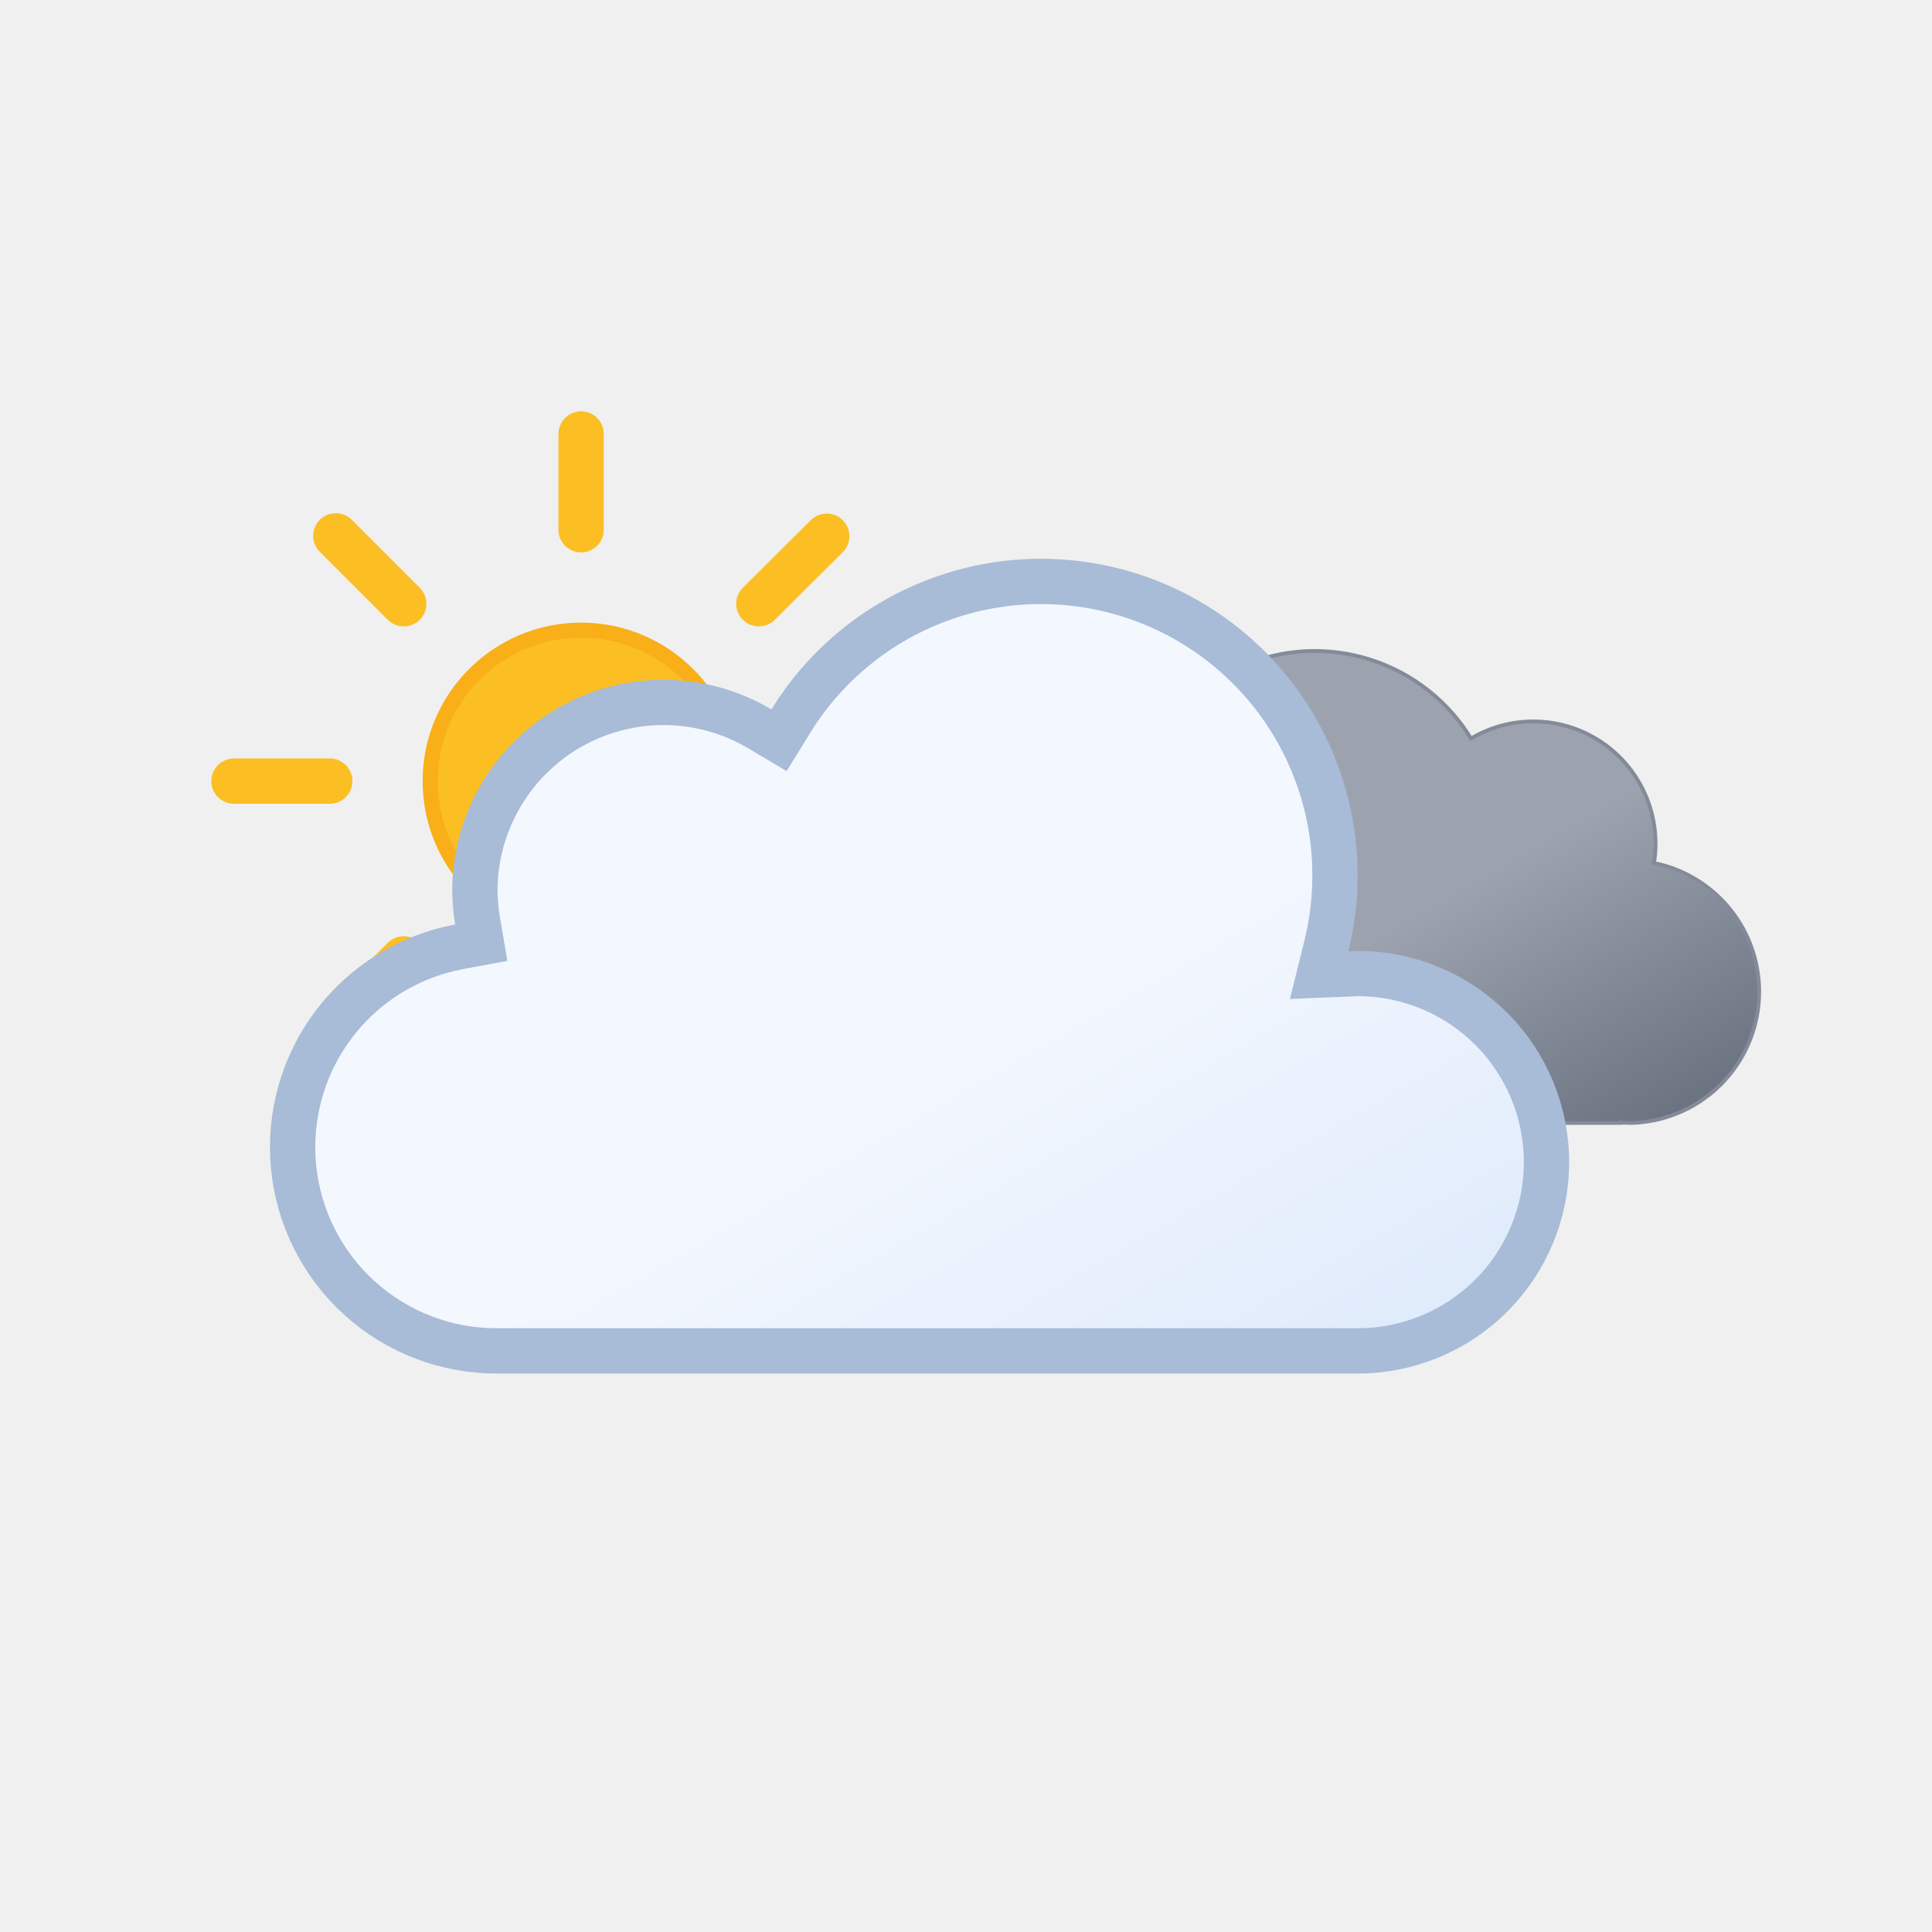
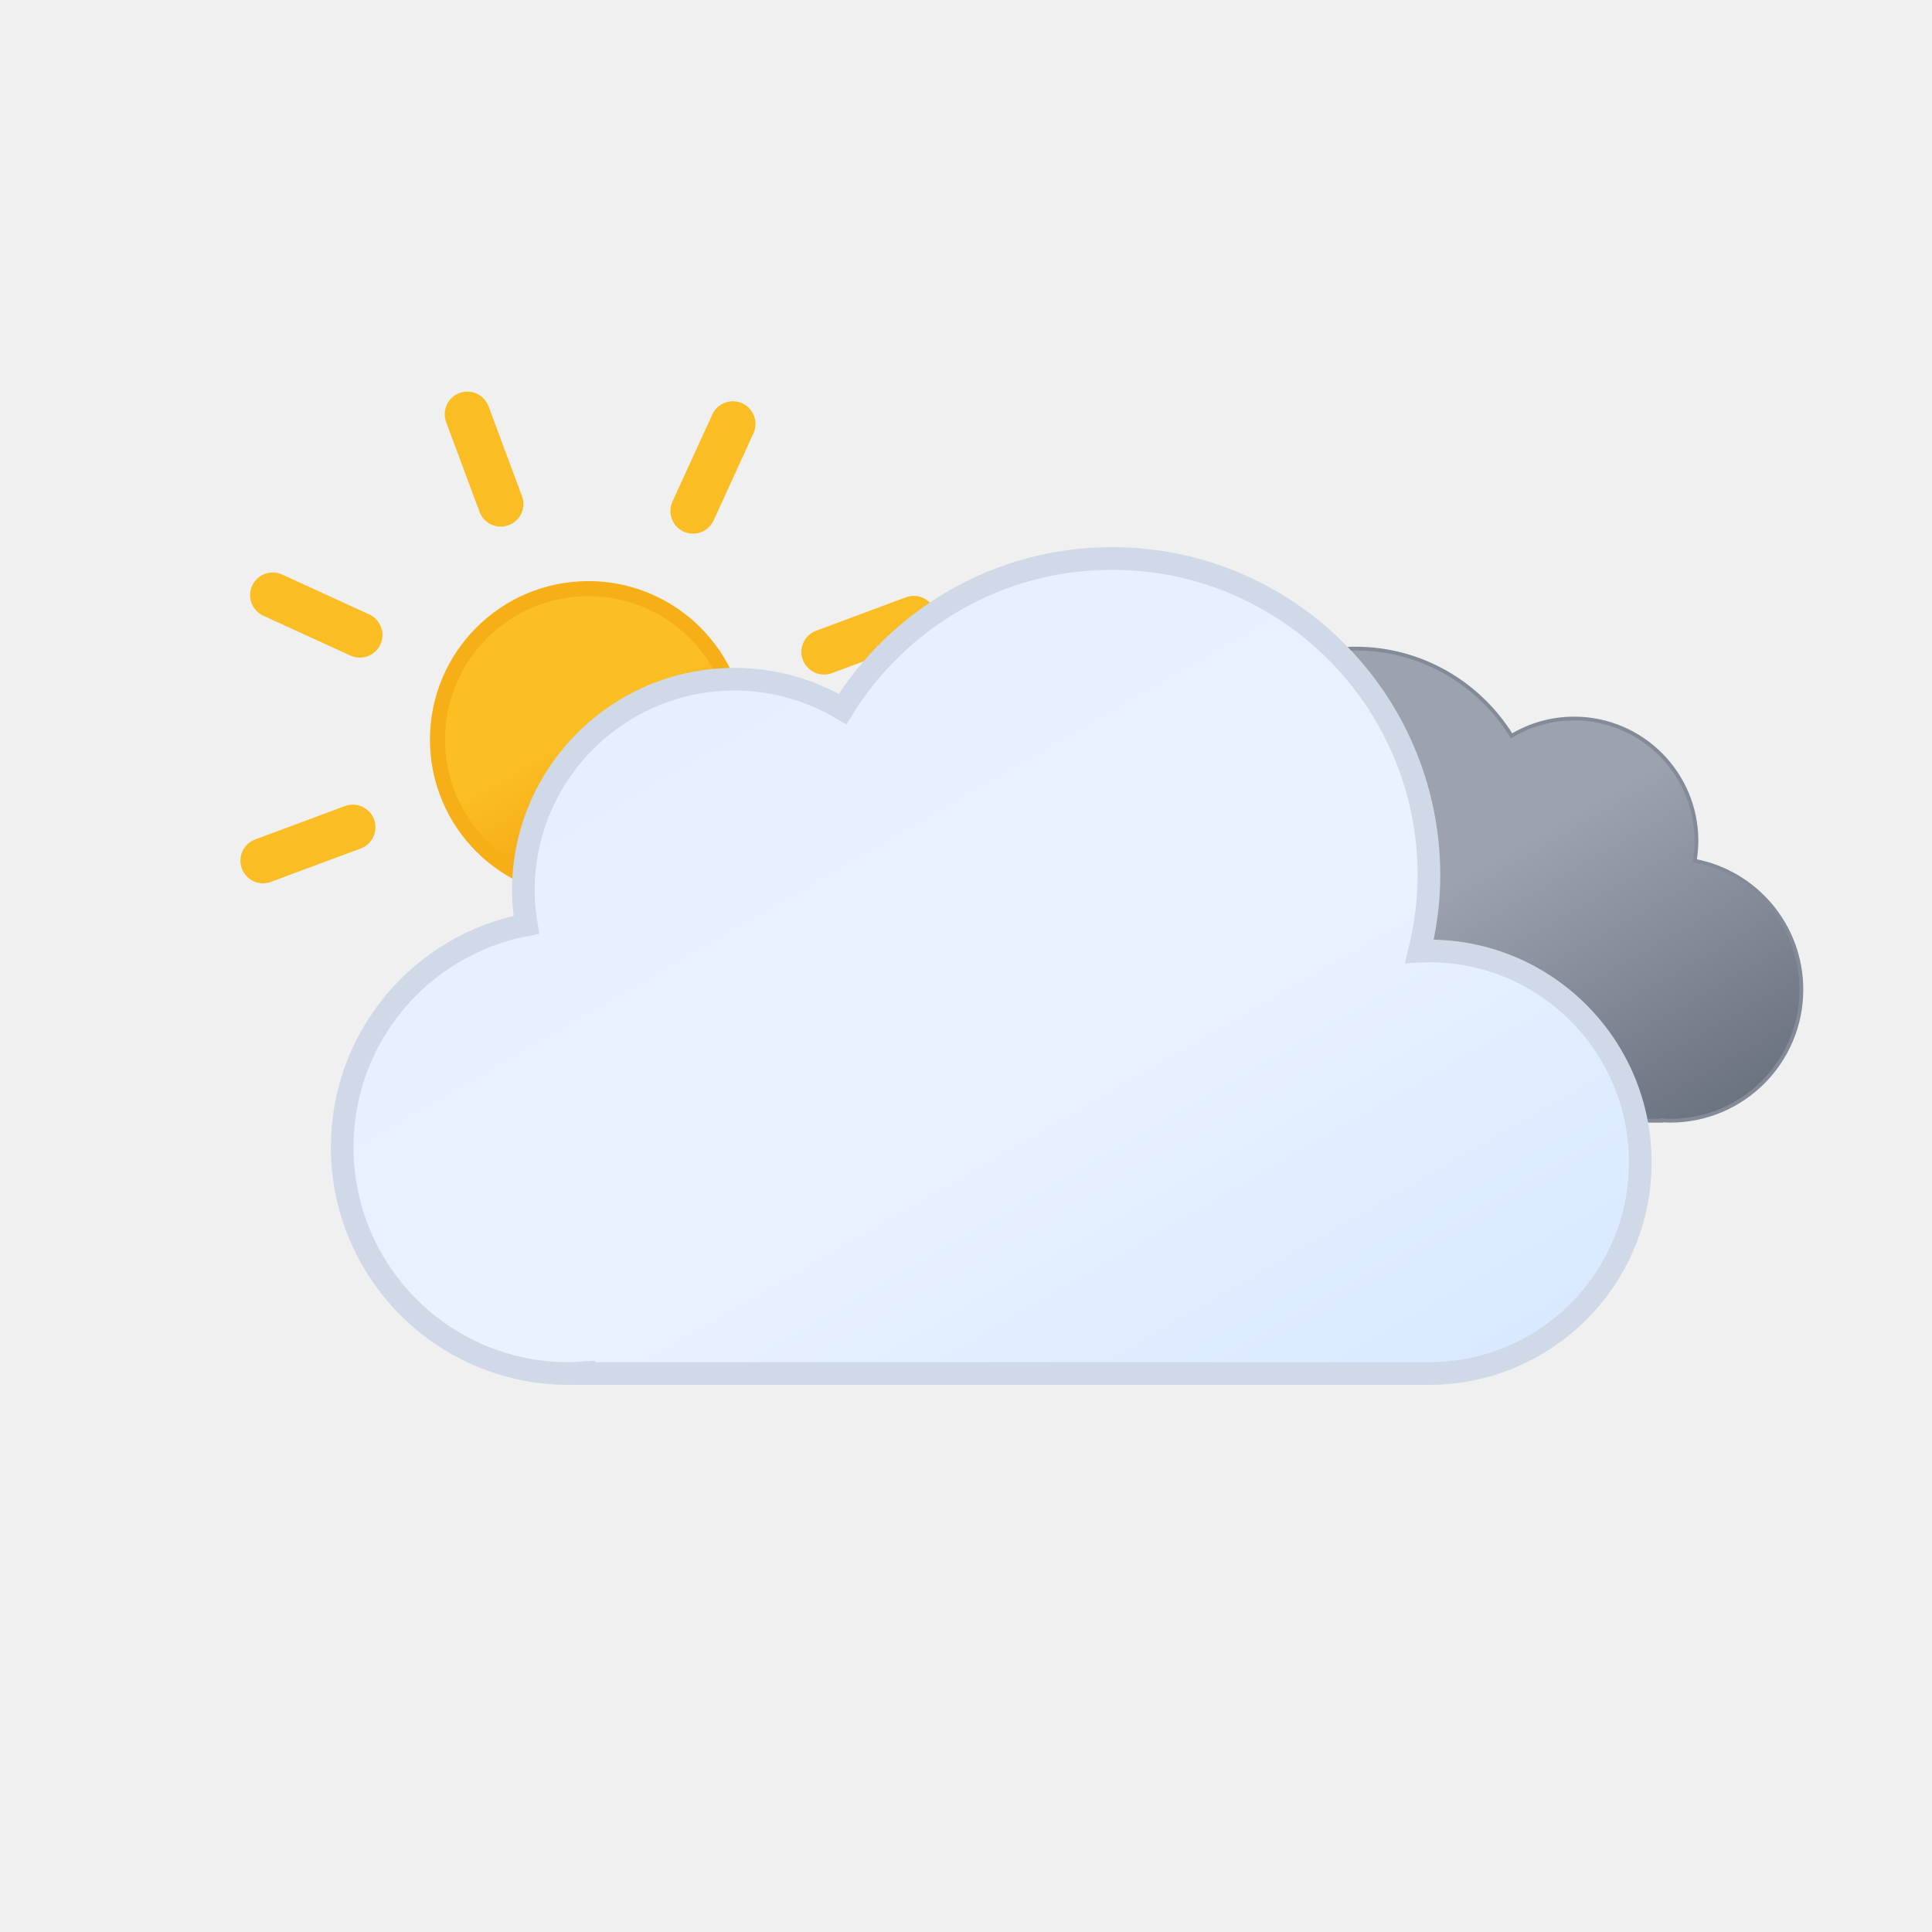
<svg xmlns="http://www.w3.org/2000/svg" width="512" height="512" viewBox="0 0 512 512" fill="none">
-   <g clip-path="url(#clip0_166_5954)">
-     <g clip-path="url(#clip1_166_5954)">
-       <path d="M154 247C176.091 247 194 229.091 194 207C194 184.909 176.091 167 154 167C131.909 167 114 184.909 114 207C114 229.091 131.909 247 154 247Z" fill="url(#paint0_linear_166_5954)" stroke="#F8AF18" stroke-width="4" stroke-miterlimit="10" />
-       <path d="M154 140.4V115M154 299V273.6M201.1 160L219.1 142.1M89 272L107 254.1M107 160L89 142M219.1 272.1L201.1 254.1M62 207H87.4M246 207H220.6" stroke="#FBBF24" stroke-width="12" stroke-miterlimit="10" stroke-linecap="round" />
-     </g>
-     <g clip-path="url(#clip2_166_5954)">
-       <g clip-path="url(#clip3_166_5954)">
-         <path d="M267.34 265.2C267.34 273.793 270.754 282.034 276.83 288.11C282.906 294.187 291.147 297.6 299.74 297.6H429.54V297.5L431.84 297.6C440.429 297.494 448.674 294.215 454.991 288.394C461.307 282.574 465.248 274.623 466.055 266.071C466.861 257.52 464.477 248.973 459.361 242.073C454.244 235.174 446.757 230.411 438.34 228.7C439.313 222.623 438.534 216.395 436.096 210.745C433.659 205.094 429.662 200.254 424.574 196.793C419.486 193.331 413.517 191.389 407.366 191.196C401.215 191.002 395.136 192.565 389.84 195.7C383.774 185.813 374.372 178.421 363.332 174.86C352.292 171.299 340.343 171.805 329.643 176.285C318.943 180.766 310.199 188.925 304.99 199.29C299.781 209.655 298.451 221.541 301.24 232.8H299.74C291.164 232.8 282.938 236.2 276.865 242.255C270.792 248.309 267.367 256.525 267.34 265.1V265.2Z" fill="url(#paint1_linear_166_5954)" stroke="#848B98" stroke-miterlimit="10" />
-       </g>
-       <path d="M357.58 258.095L359.957 258C373.175 258.031 385.846 263.296 395.195 272.645C404.572 282.022 409.84 294.739 409.84 308C409.84 321.261 404.572 333.979 395.195 343.356C385.819 352.732 373.101 358 359.84 358H135.84H131.84H131.825L131.811 358C118.319 358.067 105.292 353.08 95.292 344.023C85.293 334.965 79.047 322.493 77.782 309.061C76.518 295.629 80.328 282.21 88.462 271.446C96.595 260.682 108.464 253.352 121.731 250.9L127.547 249.825L126.555 243.994C126.104 241.346 125.865 238.667 125.84 235.982C125.869 227.175 128.224 218.532 132.666 210.927C137.113 203.313 143.496 197.01 151.166 192.658C158.836 188.306 167.52 186.061 176.338 186.149C185.156 186.236 193.794 188.655 201.376 193.159L206.453 196.175L209.55 191.146C219.289 175.325 234.362 163.505 252.049 157.82C269.736 152.134 288.872 152.957 306.006 160.14C323.14 167.323 337.142 180.393 345.487 196.992C353.832 213.59 355.97 232.625 351.515 250.661L349.6 258.415L357.58 258.095Z" fill="url(#paint2_linear_166_5954)" stroke="#A8BBD7" stroke-width="12" stroke-miterlimit="10" />
+   <g clip-path="url(#clip0_72008_14828)">
+     <mask id="mask0_72008_14828" style="mask-type:luminance" maskUnits="userSpaceOnUse" x="0" y="0" width="512" height="512">
+       <path d="M512 0H0V512H512V0Z" fill="white" />
+     </mask>
+     <g mask="url(#mask0_72008_14828)">
+       <path d="M195.938 196C195.938 218.091 178.028 236 155.938 236C133.847 236 115.938 218.091 115.938 196C115.938 173.909 133.847 156 155.938 156C178.028 156 195.938 173.909 195.938 196Z" fill="url(#paint0_linear_72008_14828)" />
+       <path d="M195.938 196C195.938 218.091 178.028 236 155.938 236C133.847 236 115.938 218.091 115.938 196C115.938 173.909 133.847 156 155.938 156C178.028 156 195.938 173.909 195.938 196Z" stroke="#F7AF17" stroke-width="4" stroke-miterlimit="10" />
+       <path d="M183.659 135.421L194.22 112.343M117.657 279.657L128.217 256.58M218.376 172.766L242.162 163.915M69.714 228.086L93.5 219.235M132.704 133.562L123.853 109.776M188.024 282.224L179.173 258.438M72.281 157.719L95.359 168.279M239.595 234.282L216.518 223.721" stroke="#FABE24" stroke-width="12" stroke-miterlimit="10" stroke-linecap="round" />
+       <path d="M278.125 264.562C278.125 282.477 292.648 297 310.563 297H440.313V296.883C441.082 296.934 441.848 297 442.63 297C461.824 297 477.384 281.439 477.384 262.245C477.384 245.27 465.208 231.159 449.117 228.118C449.398 226.402 449.581 224.653 449.581 222.857C449.581 204.942 435.058 190.419 417.143 190.419C411.083 190.419 405.432 192.111 400.579 195.004C392.004 181.146 376.712 171.884 359.219 171.884C332.347 171.884 310.563 193.668 310.563 220.54C310.563 224.566 311.106 228.457 312.028 232.199C311.539 232.177 311.058 232.125 310.563 232.125C292.648 232.125 278.125 246.647 278.125 264.562Z" fill="url(#paint1_linear_72008_14828)" />
+       <path d="M278.125 264.562C278.125 282.477 292.648 297 310.563 297H440.313V296.883C441.082 296.934 441.848 297 442.63 297C461.824 297 477.384 281.439 477.384 262.245C477.384 245.27 465.208 231.159 449.117 228.118C449.398 226.402 449.581 224.653 449.581 222.857C449.581 204.942 435.058 190.419 417.143 190.419C411.083 190.419 405.432 192.111 400.579 195.004C392.004 181.146 376.712 171.884 359.219 171.884C332.347 171.884 310.563 193.668 310.563 220.54C310.563 224.566 311.106 228.457 312.028 232.199C311.539 232.177 311.058 232.125 310.563 232.125C292.648 232.125 278.125 246.647 278.125 264.562Z" stroke="#838B98" stroke-miterlimit="10" />
+       <path d="M378.688 252C377.834 252 377.003 252.089 376.159 252.127C377.751 245.668 378.688 238.951 378.688 232C378.688 185.608 341.079 148 294.688 148C264.486 148 238.087 163.991 223.284 187.915C214.906 182.921 205.148 180 194.688 180C163.759 180 138.688 205.072 138.688 236C138.688 239.1 139.005 242.12 139.489 245.083C111.71 250.333 90.688 274.694 90.688 304C90.688 337.137 117.551 364 150.688 364C152.038 364 153.359 363.886 154.688 363.798V364H378.688C409.615 364 434.688 338.928 434.688 308C434.688 277.072 409.615 252 378.688 252Z" fill="url(#paint2_linear_72008_14828)" />
+       <path d="M378.688 252C377.834 252 377.003 252.089 376.159 252.127C377.751 245.668 378.688 238.951 378.688 232C378.688 185.608 341.079 148 294.688 148C264.486 148 238.087 163.991 223.284 187.915C214.906 182.921 205.148 180 194.688 180C163.759 180 138.688 205.072 138.688 236C138.688 239.1 139.005 242.12 139.489 245.083C111.71 250.333 90.688 274.694 90.688 304C90.688 337.137 117.551 364 150.688 364C152.038 364 153.359 363.886 154.688 363.798V364H378.688C409.615 364 434.688 338.928 434.688 308C434.688 277.072 409.615 252 378.688 252Z" stroke="#D0D9E7" stroke-width="6" stroke-miterlimit="10" />
    </g>
  </g>
  <defs>
-     <linearGradient id="paint0_linear_166_5954" x1="134" y1="172.4" x2="174" y2="241.7" gradientUnits="userSpaceOnUse">
+     <linearGradient id="paint0_linear_72008_14828" x1="134.937" y1="161" x2="174.944" y2="230.294" gradientUnits="userSpaceOnUse">
      <stop stop-color="#FBBF24" />
-       <stop offset="0.5" stop-color="#FBBF24" />
+       <stop offset="0.22" stop-color="#FBBF24" />
+       <stop offset="0.45" stop-color="#FBBF24" />
+       <stop offset="0.73" stop-color="#F8AE17" />
      <stop offset="1" stop-color="#F59E0B" />
    </linearGradient>
-     <linearGradient id="paint1_linear_166_5954" x1="319.54" y1="181.6" x2="400.24" y2="321.3" gradientUnits="userSpaceOnUse">
+     <linearGradient id="paint1_linear_72008_14828" x1="330.313" y1="181" x2="410.937" y2="320.645" gradientUnits="userSpaceOnUse">
      <stop stop-color="#9CA3AF" />
-       <stop offset="0.5" stop-color="#9CA3AF" />
+       <stop offset="0.22" stop-color="#9CA3AF" />
+       <stop offset="0.45" stop-color="#9CA3AF" />
+       <stop offset="0.73" stop-color="#848A97" />
      <stop offset="1" stop-color="#6B7280" />
    </linearGradient>
-     <linearGradient id="paint2_linear_166_5954" x1="168.34" y1="175.7" x2="301.44" y2="406.4" gradientUnits="userSpaceOnUse">
-       <stop stop-color="#F3F7FE" />
-       <stop offset="0.5" stop-color="#F3F7FE" />
-       <stop offset="1" stop-color="#DEEAFB" />
+     <linearGradient id="paint2_linear_72008_14828" x1="186.687" y1="175" x2="319.874" y2="405.685" gradientUnits="userSpaceOnUse">
+       <stop stop-color="#E5EFFF" />
+       <stop offset="0.49" stop-color="#EAF2FF" />
+       <stop offset="1" stop-color="#D9E9FF" />
    </linearGradient>
-     <clipPath id="clip0_166_5954">
-       <rect width="410.8" height="258" fill="white" transform="translate(56 109)" />
-     </clipPath>
-     <clipPath id="clip1_166_5954">
-       <rect width="196" height="196" fill="white" transform="translate(56 109)" />
-     </clipPath>
-     <clipPath id="clip2_166_5954">
-       <rect width="398" height="222" fill="white" transform="translate(68.8401 145)" />
-     </clipPath>
-     <clipPath id="clip3_166_5954">
-       <rect width="200.3" height="126.1" fill="white" transform="translate(266.84 172)" />
+     <clipPath id="clip0_72008_14828">
+       <rect width="512" height="512" fill="white" />
    </clipPath>
  </defs>
</svg>
